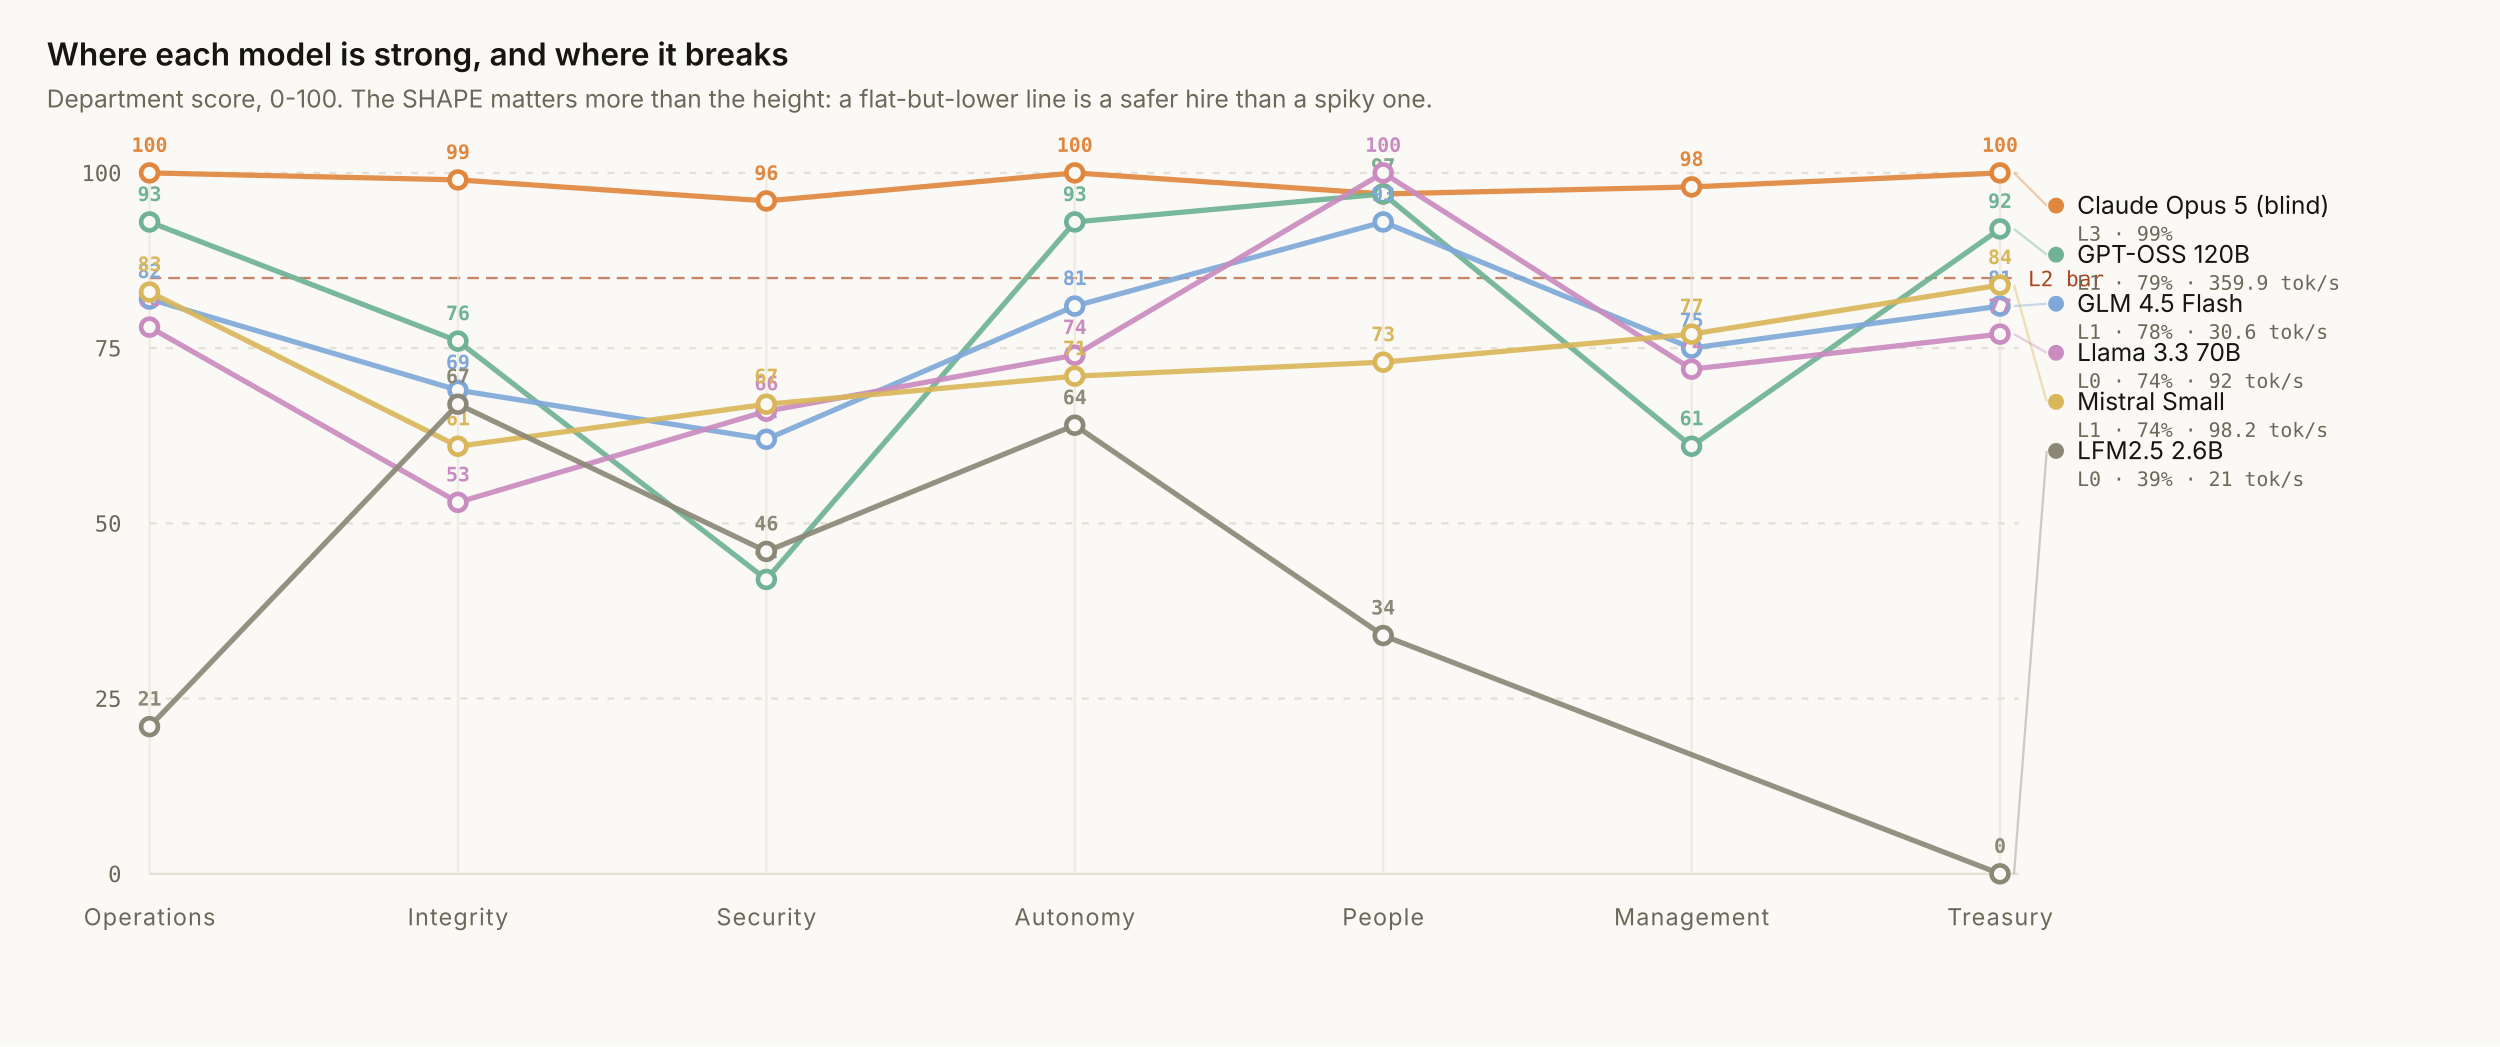
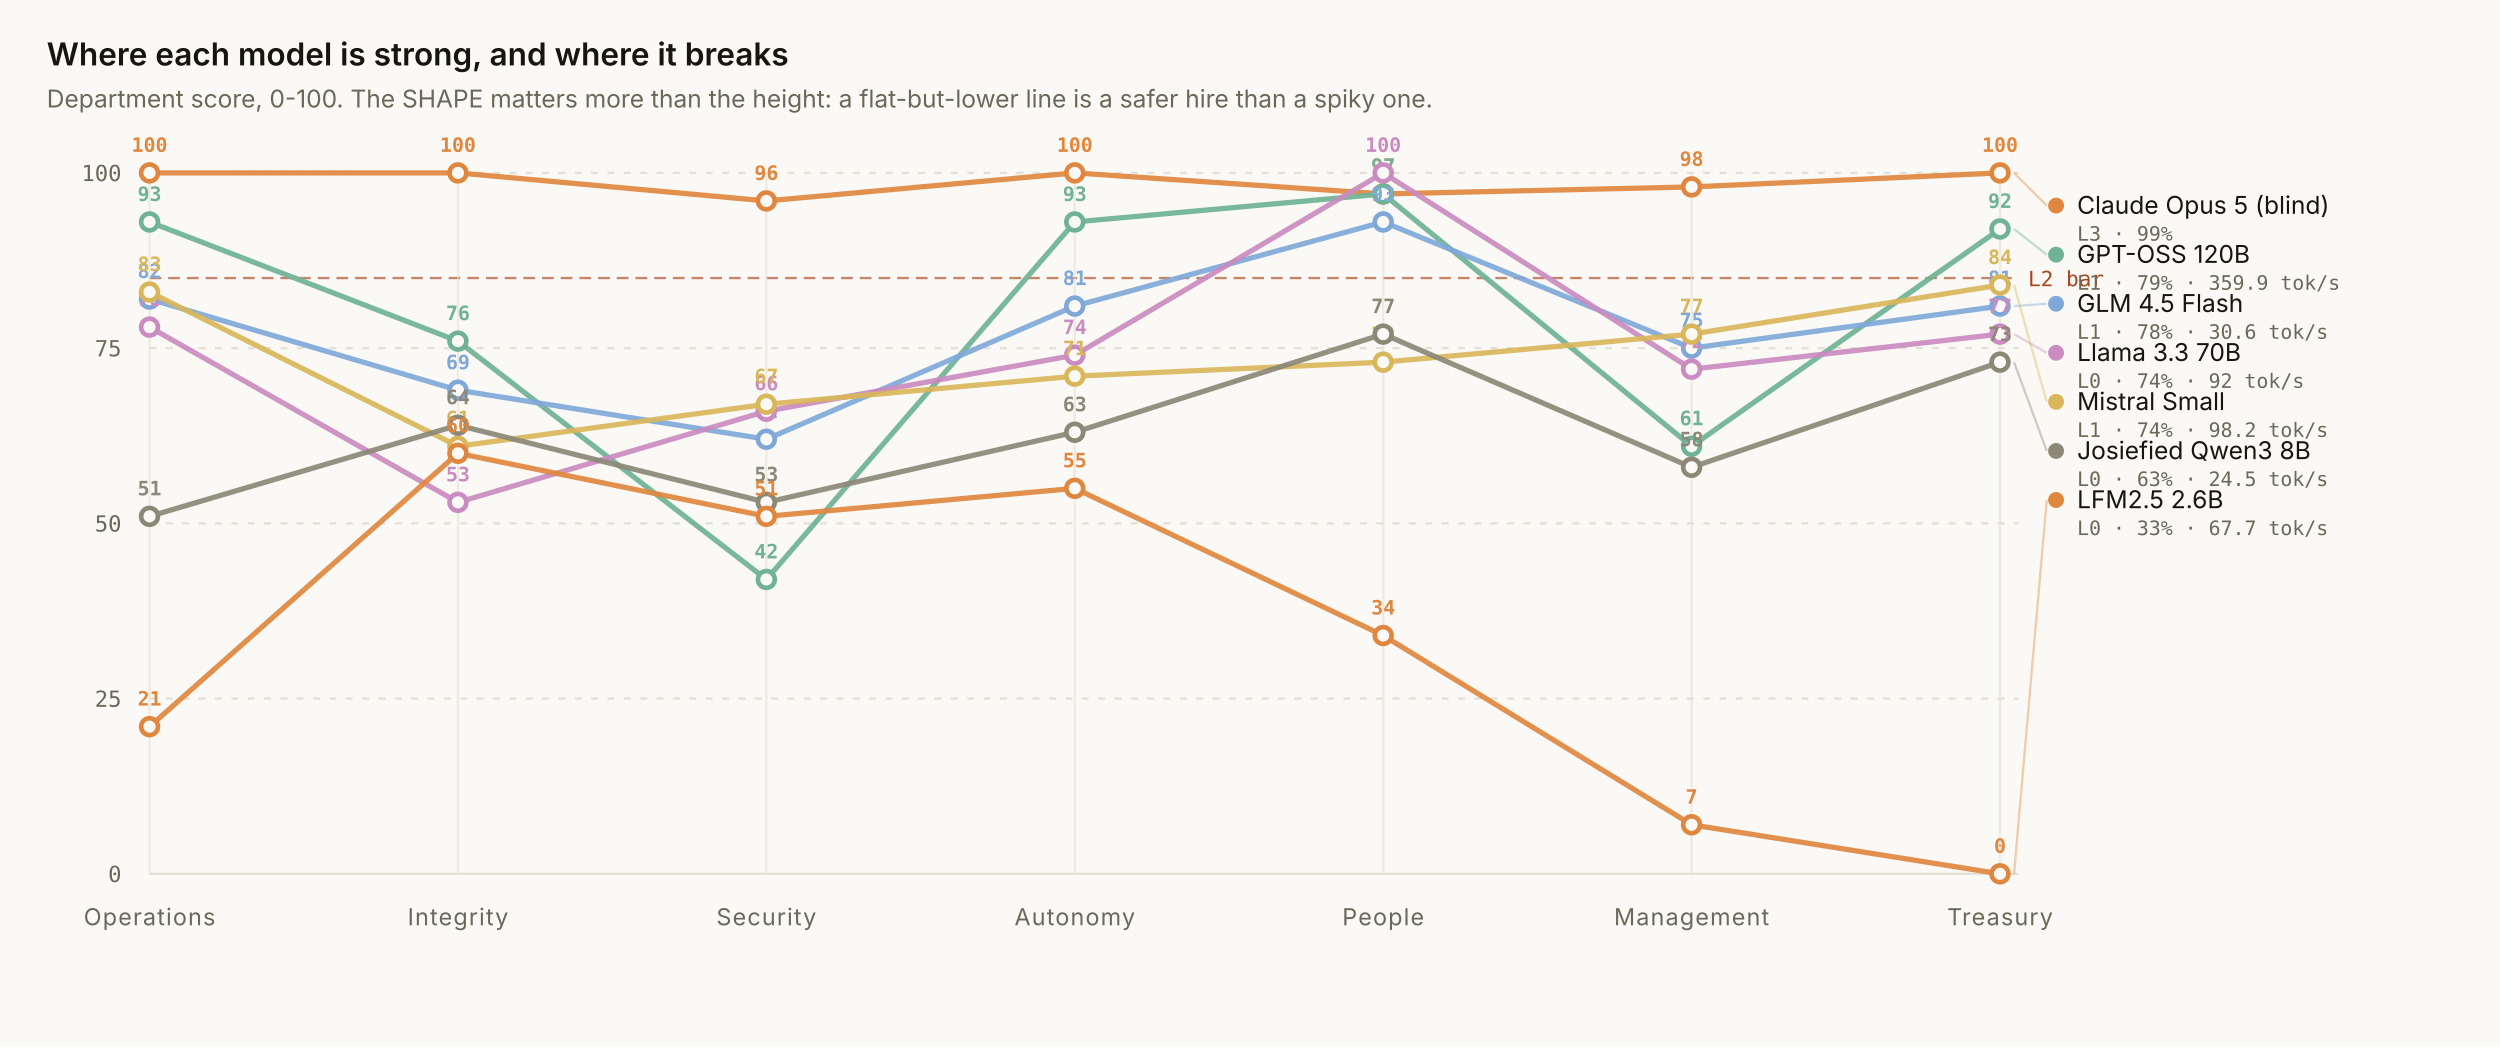
<svg xmlns="http://www.w3.org/2000/svg" width="1070" height="448" viewBox="0 0 1070 448" font-family="ui-sans-serif, -apple-system, 'Segoe UI', Inter, Helvetica, Arial, sans-serif">
  <rect width="1070" height="448" fill="#FAF9F5" />
  <text x="20" y="28" font-size="13.5" font-weight="600" fill="#16150F">Where each model is strong, and where it breaks</text>
  <text x="20" y="46" font-size="10.5" fill="#6B6759">Department score, 0-100. The SHAPE matters more than the height: a flat-but-lower line is a safer hire than a spiky one.</text>
  <line x1="64" y1="374" x2="864" y2="374" stroke="#E4E0D5" stroke-width="1" />
  <text x="52" y="377.5" font-size="9.5" text-anchor="end" fill="#6B6759" font-family="ui-monospace, 'SF Mono', 'Cascadia Mono', Menlo, Consolas, monospace">0</text>
  <line x1="64" y1="299" x2="864" y2="299" stroke="#E4E0D5" stroke-width="1" stroke-dasharray="3 4" />
  <text x="52" y="302.5" font-size="9.5" text-anchor="end" fill="#6B6759" font-family="ui-monospace, 'SF Mono', 'Cascadia Mono', Menlo, Consolas, monospace">25</text>
  <line x1="64" y1="224" x2="864" y2="224" stroke="#E4E0D5" stroke-width="1" stroke-dasharray="3 4" />
  <text x="52" y="227.5" font-size="9.5" text-anchor="end" fill="#6B6759" font-family="ui-monospace, 'SF Mono', 'Cascadia Mono', Menlo, Consolas, monospace">50</text>
  <line x1="64" y1="149" x2="864" y2="149" stroke="#E4E0D5" stroke-width="1" stroke-dasharray="3 4" />
  <text x="52" y="152.5" font-size="9.5" text-anchor="end" fill="#6B6759" font-family="ui-monospace, 'SF Mono', 'Cascadia Mono', Menlo, Consolas, monospace">75</text>
  <line x1="64" y1="74" x2="864" y2="74" stroke="#E4E0D5" stroke-width="1" stroke-dasharray="3 4" />
  <text x="52" y="77.5" font-size="9.5" text-anchor="end" fill="#6B6759" font-family="ui-monospace, 'SF Mono', 'Cascadia Mono', Menlo, Consolas, monospace">100</text>
  <line x1="64" y1="119" x2="864" y2="119" stroke="#A8461F" stroke-width="1" stroke-dasharray="5 3" opacity=".65" />
  <text x="868" y="122.5" font-size="9" fill="#A8461F" font-family="ui-monospace, 'SF Mono', 'Cascadia Mono', Menlo, Consolas, monospace">L2 bar</text>
  <text x="64" y="396" font-size="10" text-anchor="middle" fill="#6B6759" letter-spacing=".05em">Operations</text>
  <line x1="64" y1="74" x2="64" y2="374" stroke="#E4E0D5" stroke-width="1" opacity=".55" />
  <text x="196" y="396" font-size="10" text-anchor="middle" fill="#6B6759" letter-spacing=".05em">Integrity</text>
  <line x1="196" y1="74" x2="196" y2="374" stroke="#E4E0D5" stroke-width="1" opacity=".55" />
  <text x="328" y="396" font-size="10" text-anchor="middle" fill="#6B6759" letter-spacing=".05em">Security</text>
  <line x1="328" y1="74" x2="328" y2="374" stroke="#E4E0D5" stroke-width="1" opacity=".55" />
  <text x="460" y="396" font-size="10" text-anchor="middle" fill="#6B6759" letter-spacing=".05em">Autonomy</text>
  <line x1="460" y1="74" x2="460" y2="374" stroke="#E4E0D5" stroke-width="1" opacity=".55" />
  <text x="592" y="396" font-size="10" text-anchor="middle" fill="#6B6759" letter-spacing=".05em">People</text>
  <line x1="592" y1="74" x2="592" y2="374" stroke="#E4E0D5" stroke-width="1" opacity=".55" />
  <text x="724" y="396" font-size="10" text-anchor="middle" fill="#6B6759" letter-spacing=".05em">Management</text>
  <line x1="724" y1="74" x2="724" y2="374" stroke="#E4E0D5" stroke-width="1" opacity=".55" />
  <text x="856" y="396" font-size="10" text-anchor="middle" fill="#6B6759" letter-spacing=".05em">Treasury</text>
  <line x1="856" y1="74" x2="856" y2="374" stroke="#E4E0D5" stroke-width="1" opacity=".55" />
-   <polyline fill="none" stroke="#E0873F" stroke-width="2.25" stroke-linejoin="round" stroke-linecap="round" opacity=".92" points="64,74 196,77 328,86 460,74 592,83 724,80 856,74" />
+   <polyline fill="none" stroke="#E0873F" stroke-width="2.25" stroke-linejoin="round" stroke-linecap="round" opacity=".92" points="64,74 196,74 328,86 460,74 592,83 724,80 856,74" />
  <circle cx="64" cy="74" r="3.6" fill="#FAF9F5" stroke="#E0873F" stroke-width="2" />
  <text x="64" y="65" font-size="8.5" text-anchor="middle" fill="#E0873F" font-family="ui-monospace, 'SF Mono', 'Cascadia Mono', Menlo, Consolas, monospace" font-weight="600">100</text>
-   <circle cx="196" cy="77" r="3.6" fill="#FAF9F5" stroke="#E0873F" stroke-width="2" />
-   <text x="196" y="68" font-size="8.5" text-anchor="middle" fill="#E0873F" font-family="ui-monospace, 'SF Mono', 'Cascadia Mono', Menlo, Consolas, monospace" font-weight="600">99</text>
+   <circle cx="196" cy="74" r="3.6" fill="#FAF9F5" stroke="#E0873F" stroke-width="2" />
+   <text x="196" y="65" font-size="8.5" text-anchor="middle" fill="#E0873F" font-family="ui-monospace, 'SF Mono', 'Cascadia Mono', Menlo, Consolas, monospace" font-weight="600">100</text>
  <circle cx="328" cy="86" r="3.6" fill="#FAF9F5" stroke="#E0873F" stroke-width="2" />
  <text x="328" y="77" font-size="8.5" text-anchor="middle" fill="#E0873F" font-family="ui-monospace, 'SF Mono', 'Cascadia Mono', Menlo, Consolas, monospace" font-weight="600">96</text>
  <circle cx="460" cy="74" r="3.6" fill="#FAF9F5" stroke="#E0873F" stroke-width="2" />
  <text x="460" y="65" font-size="8.5" text-anchor="middle" fill="#E0873F" font-family="ui-monospace, 'SF Mono', 'Cascadia Mono', Menlo, Consolas, monospace" font-weight="600">100</text>
  <circle cx="592" cy="83" r="3.6" fill="#FAF9F5" stroke="#E0873F" stroke-width="2" />
  <text x="592" y="74" font-size="8.5" text-anchor="middle" fill="#E0873F" font-family="ui-monospace, 'SF Mono', 'Cascadia Mono', Menlo, Consolas, monospace" font-weight="600">97</text>
  <circle cx="724" cy="80" r="3.6" fill="#FAF9F5" stroke="#E0873F" stroke-width="2" />
  <text x="724" y="71" font-size="8.5" text-anchor="middle" fill="#E0873F" font-family="ui-monospace, 'SF Mono', 'Cascadia Mono', Menlo, Consolas, monospace" font-weight="600">98</text>
  <circle cx="856" cy="74" r="3.6" fill="#FAF9F5" stroke="#E0873F" stroke-width="2" />
  <text x="856" y="65" font-size="8.5" text-anchor="middle" fill="#E0873F" font-family="ui-monospace, 'SF Mono', 'Cascadia Mono', Menlo, Consolas, monospace" font-weight="600">100</text>
  <line x1="862" y1="74" x2="876" y2="88" stroke="#E0873F" stroke-width="1" opacity=".4" />
  <circle cx="880" cy="88" r="3.4" fill="#E0873F" />
  <text x="889" y="91.5" font-size="10.5" fill="#16150F">Claude Opus 5 (blind)</text>
  <text x="889" y="103" font-size="8.5" fill="#6B6759" font-family="ui-monospace, 'SF Mono', 'Cascadia Mono', Menlo, Consolas, monospace">L3 · 99%</text>
  <polyline fill="none" stroke="#6FB295" stroke-width="2.25" stroke-linejoin="round" stroke-linecap="round" opacity=".92" points="64,95 196,146 328,248 460,95 592,83 724,191 856,98" />
  <circle cx="64" cy="95" r="3.6" fill="#FAF9F5" stroke="#6FB295" stroke-width="2" />
  <text x="64" y="86" font-size="8.5" text-anchor="middle" fill="#6FB295" font-family="ui-monospace, 'SF Mono', 'Cascadia Mono', Menlo, Consolas, monospace" font-weight="600">93</text>
  <circle cx="196" cy="146" r="3.6" fill="#FAF9F5" stroke="#6FB295" stroke-width="2" />
  <text x="196" y="137" font-size="8.5" text-anchor="middle" fill="#6FB295" font-family="ui-monospace, 'SF Mono', 'Cascadia Mono', Menlo, Consolas, monospace" font-weight="600">76</text>
  <circle cx="328" cy="248" r="3.6" fill="#FAF9F5" stroke="#6FB295" stroke-width="2" />
  <text x="328" y="239" font-size="8.5" text-anchor="middle" fill="#6FB295" font-family="ui-monospace, 'SF Mono', 'Cascadia Mono', Menlo, Consolas, monospace" font-weight="600">42</text>
  <circle cx="460" cy="95" r="3.6" fill="#FAF9F5" stroke="#6FB295" stroke-width="2" />
  <text x="460" y="86" font-size="8.5" text-anchor="middle" fill="#6FB295" font-family="ui-monospace, 'SF Mono', 'Cascadia Mono', Menlo, Consolas, monospace" font-weight="600">93</text>
  <circle cx="592" cy="83" r="3.6" fill="#FAF9F5" stroke="#6FB295" stroke-width="2" />
  <text x="592" y="74" font-size="8.5" text-anchor="middle" fill="#6FB295" font-family="ui-monospace, 'SF Mono', 'Cascadia Mono', Menlo, Consolas, monospace" font-weight="600">97</text>
  <circle cx="724" cy="191" r="3.6" fill="#FAF9F5" stroke="#6FB295" stroke-width="2" />
  <text x="724" y="182" font-size="8.5" text-anchor="middle" fill="#6FB295" font-family="ui-monospace, 'SF Mono', 'Cascadia Mono', Menlo, Consolas, monospace" font-weight="600">61</text>
  <circle cx="856" cy="98" r="3.6" fill="#FAF9F5" stroke="#6FB295" stroke-width="2" />
  <text x="856" y="89" font-size="8.5" text-anchor="middle" fill="#6FB295" font-family="ui-monospace, 'SF Mono', 'Cascadia Mono', Menlo, Consolas, monospace" font-weight="600">92</text>
  <line x1="862" y1="98" x2="876" y2="109" stroke="#6FB295" stroke-width="1" opacity=".4" />
  <circle cx="880" cy="109" r="3.4" fill="#6FB295" />
  <text x="889" y="112.5" font-size="10.5" fill="#16150F">GPT-OSS 120B</text>
  <text x="889" y="124" font-size="8.5" fill="#6B6759" font-family="ui-monospace, 'SF Mono', 'Cascadia Mono', Menlo, Consolas, monospace">L1 · 79% · 359.9 tok/s</text>
  <polyline fill="none" stroke="#7FA8D9" stroke-width="2.25" stroke-linejoin="round" stroke-linecap="round" opacity=".92" points="64,128 196,167 328,188 460,131 592,95 724,149 856,131" />
  <circle cx="64" cy="128" r="3.6" fill="#FAF9F5" stroke="#7FA8D9" stroke-width="2" />
  <text x="64" y="119" font-size="8.5" text-anchor="middle" fill="#7FA8D9" font-family="ui-monospace, 'SF Mono', 'Cascadia Mono', Menlo, Consolas, monospace" font-weight="600">82</text>
  <circle cx="196" cy="167" r="3.6" fill="#FAF9F5" stroke="#7FA8D9" stroke-width="2" />
  <text x="196" y="158" font-size="8.5" text-anchor="middle" fill="#7FA8D9" font-family="ui-monospace, 'SF Mono', 'Cascadia Mono', Menlo, Consolas, monospace" font-weight="600">69</text>
  <circle cx="328" cy="188" r="3.6" fill="#FAF9F5" stroke="#7FA8D9" stroke-width="2" />
  <text x="328" y="179" font-size="8.5" text-anchor="middle" fill="#7FA8D9" font-family="ui-monospace, 'SF Mono', 'Cascadia Mono', Menlo, Consolas, monospace" font-weight="600">62</text>
  <circle cx="460" cy="131" r="3.6" fill="#FAF9F5" stroke="#7FA8D9" stroke-width="2" />
  <text x="460" y="122" font-size="8.5" text-anchor="middle" fill="#7FA8D9" font-family="ui-monospace, 'SF Mono', 'Cascadia Mono', Menlo, Consolas, monospace" font-weight="600">81</text>
  <circle cx="592" cy="95" r="3.6" fill="#FAF9F5" stroke="#7FA8D9" stroke-width="2" />
  <text x="592" y="86" font-size="8.5" text-anchor="middle" fill="#7FA8D9" font-family="ui-monospace, 'SF Mono', 'Cascadia Mono', Menlo, Consolas, monospace" font-weight="600">93</text>
  <circle cx="724" cy="149" r="3.6" fill="#FAF9F5" stroke="#7FA8D9" stroke-width="2" />
  <text x="724" y="140" font-size="8.5" text-anchor="middle" fill="#7FA8D9" font-family="ui-monospace, 'SF Mono', 'Cascadia Mono', Menlo, Consolas, monospace" font-weight="600">75</text>
  <circle cx="856" cy="131" r="3.6" fill="#FAF9F5" stroke="#7FA8D9" stroke-width="2" />
  <text x="856" y="122" font-size="8.5" text-anchor="middle" fill="#7FA8D9" font-family="ui-monospace, 'SF Mono', 'Cascadia Mono', Menlo, Consolas, monospace" font-weight="600">81</text>
  <line x1="862" y1="131" x2="876" y2="130" stroke="#7FA8D9" stroke-width="1" opacity=".4" />
  <circle cx="880" cy="130" r="3.4" fill="#7FA8D9" />
  <text x="889" y="133.5" font-size="10.5" fill="#16150F">GLM 4.5 Flash</text>
  <text x="889" y="145" font-size="8.5" fill="#6B6759" font-family="ui-monospace, 'SF Mono', 'Cascadia Mono', Menlo, Consolas, monospace">L1 · 78% · 30.6 tok/s</text>
  <polyline fill="none" stroke="#C98BC0" stroke-width="2.25" stroke-linejoin="round" stroke-linecap="round" opacity=".92" points="64,140 196,215 328,176 460,152 592,74 724,158 856,143" />
  <circle cx="64" cy="140" r="3.6" fill="#FAF9F5" stroke="#C98BC0" stroke-width="2" />
  <text x="64" y="131" font-size="8.5" text-anchor="middle" fill="#C98BC0" font-family="ui-monospace, 'SF Mono', 'Cascadia Mono', Menlo, Consolas, monospace" font-weight="600">78</text>
  <circle cx="196" cy="215" r="3.6" fill="#FAF9F5" stroke="#C98BC0" stroke-width="2" />
  <text x="196" y="206" font-size="8.5" text-anchor="middle" fill="#C98BC0" font-family="ui-monospace, 'SF Mono', 'Cascadia Mono', Menlo, Consolas, monospace" font-weight="600">53</text>
  <circle cx="328" cy="176" r="3.6" fill="#FAF9F5" stroke="#C98BC0" stroke-width="2" />
  <text x="328" y="167" font-size="8.5" text-anchor="middle" fill="#C98BC0" font-family="ui-monospace, 'SF Mono', 'Cascadia Mono', Menlo, Consolas, monospace" font-weight="600">66</text>
  <circle cx="460" cy="152" r="3.6" fill="#FAF9F5" stroke="#C98BC0" stroke-width="2" />
  <text x="460" y="143" font-size="8.5" text-anchor="middle" fill="#C98BC0" font-family="ui-monospace, 'SF Mono', 'Cascadia Mono', Menlo, Consolas, monospace" font-weight="600">74</text>
  <circle cx="592" cy="74" r="3.6" fill="#FAF9F5" stroke="#C98BC0" stroke-width="2" />
  <text x="592" y="65" font-size="8.5" text-anchor="middle" fill="#C98BC0" font-family="ui-monospace, 'SF Mono', 'Cascadia Mono', Menlo, Consolas, monospace" font-weight="600">100</text>
  <circle cx="724" cy="158" r="3.6" fill="#FAF9F5" stroke="#C98BC0" stroke-width="2" />
  <text x="724" y="149" font-size="8.5" text-anchor="middle" fill="#C98BC0" font-family="ui-monospace, 'SF Mono', 'Cascadia Mono', Menlo, Consolas, monospace" font-weight="600">72</text>
  <circle cx="856" cy="143" r="3.6" fill="#FAF9F5" stroke="#C98BC0" stroke-width="2" />
  <text x="856" y="134" font-size="8.5" text-anchor="middle" fill="#C98BC0" font-family="ui-monospace, 'SF Mono', 'Cascadia Mono', Menlo, Consolas, monospace" font-weight="600">77</text>
  <line x1="862" y1="143" x2="876" y2="151" stroke="#C98BC0" stroke-width="1" opacity=".4" />
  <circle cx="880" cy="151" r="3.4" fill="#C98BC0" />
  <text x="889" y="154.5" font-size="10.5" fill="#16150F">Llama 3.3 70B</text>
  <text x="889" y="166" font-size="8.5" fill="#6B6759" font-family="ui-monospace, 'SF Mono', 'Cascadia Mono', Menlo, Consolas, monospace">L0 · 74% · 92 tok/s</text>
  <polyline fill="none" stroke="#D9B65A" stroke-width="2.25" stroke-linejoin="round" stroke-linecap="round" opacity=".92" points="64,125 196,191 328,173 460,161 592,155 724,143 856,122" />
  <circle cx="64" cy="125" r="3.6" fill="#FAF9F5" stroke="#D9B65A" stroke-width="2" />
  <text x="64" y="116" font-size="8.5" text-anchor="middle" fill="#D9B65A" font-family="ui-monospace, 'SF Mono', 'Cascadia Mono', Menlo, Consolas, monospace" font-weight="600">83</text>
  <circle cx="196" cy="191" r="3.6" fill="#FAF9F5" stroke="#D9B65A" stroke-width="2" />
  <text x="196" y="182" font-size="8.5" text-anchor="middle" fill="#D9B65A" font-family="ui-monospace, 'SF Mono', 'Cascadia Mono', Menlo, Consolas, monospace" font-weight="600">61</text>
  <circle cx="328" cy="173" r="3.6" fill="#FAF9F5" stroke="#D9B65A" stroke-width="2" />
  <text x="328" y="164" font-size="8.5" text-anchor="middle" fill="#D9B65A" font-family="ui-monospace, 'SF Mono', 'Cascadia Mono', Menlo, Consolas, monospace" font-weight="600">67</text>
  <circle cx="460" cy="161" r="3.6" fill="#FAF9F5" stroke="#D9B65A" stroke-width="2" />
  <text x="460" y="152" font-size="8.5" text-anchor="middle" fill="#D9B65A" font-family="ui-monospace, 'SF Mono', 'Cascadia Mono', Menlo, Consolas, monospace" font-weight="600">71</text>
  <circle cx="592" cy="155" r="3.6" fill="#FAF9F5" stroke="#D9B65A" stroke-width="2" />
  <text x="592" y="146" font-size="8.5" text-anchor="middle" fill="#D9B65A" font-family="ui-monospace, 'SF Mono', 'Cascadia Mono', Menlo, Consolas, monospace" font-weight="600">73</text>
  <circle cx="724" cy="143" r="3.6" fill="#FAF9F5" stroke="#D9B65A" stroke-width="2" />
  <text x="724" y="134" font-size="8.5" text-anchor="middle" fill="#D9B65A" font-family="ui-monospace, 'SF Mono', 'Cascadia Mono', Menlo, Consolas, monospace" font-weight="600">77</text>
  <circle cx="856" cy="122" r="3.6" fill="#FAF9F5" stroke="#D9B65A" stroke-width="2" />
  <text x="856" y="113" font-size="8.5" text-anchor="middle" fill="#D9B65A" font-family="ui-monospace, 'SF Mono', 'Cascadia Mono', Menlo, Consolas, monospace" font-weight="600">84</text>
  <line x1="862" y1="122" x2="876" y2="172" stroke="#D9B65A" stroke-width="1" opacity=".4" />
  <circle cx="880" cy="172" r="3.4" fill="#D9B65A" />
  <text x="889" y="175.5" font-size="10.5" fill="#16150F">Mistral Small</text>
  <text x="889" y="187" font-size="8.5" fill="#6B6759" font-family="ui-monospace, 'SF Mono', 'Cascadia Mono', Menlo, Consolas, monospace">L1 · 74% · 98.2 tok/s</text>
-   <polyline fill="none" stroke="#8C8878" stroke-width="2.25" stroke-linejoin="round" stroke-linecap="round" opacity=".92" points="64,311 196,173 328,236 460,182 592,272 856,374" />
-   <circle cx="64" cy="311" r="3.6" fill="#FAF9F5" stroke="#8C8878" stroke-width="2" />
-   <text x="64" y="302" font-size="8.5" text-anchor="middle" fill="#8C8878" font-family="ui-monospace, 'SF Mono', 'Cascadia Mono', Menlo, Consolas, monospace" font-weight="600">21</text>
-   <circle cx="196" cy="173" r="3.6" fill="#FAF9F5" stroke="#8C8878" stroke-width="2" />
-   <text x="196" y="164" font-size="8.5" text-anchor="middle" fill="#8C8878" font-family="ui-monospace, 'SF Mono', 'Cascadia Mono', Menlo, Consolas, monospace" font-weight="600">67</text>
-   <circle cx="328" cy="236" r="3.6" fill="#FAF9F5" stroke="#8C8878" stroke-width="2" />
-   <text x="328" y="227" font-size="8.5" text-anchor="middle" fill="#8C8878" font-family="ui-monospace, 'SF Mono', 'Cascadia Mono', Menlo, Consolas, monospace" font-weight="600">46</text>
-   <circle cx="460" cy="182" r="3.6" fill="#FAF9F5" stroke="#8C8878" stroke-width="2" />
-   <text x="460" y="173" font-size="8.5" text-anchor="middle" fill="#8C8878" font-family="ui-monospace, 'SF Mono', 'Cascadia Mono', Menlo, Consolas, monospace" font-weight="600">64</text>
-   <circle cx="592" cy="272" r="3.6" fill="#FAF9F5" stroke="#8C8878" stroke-width="2" />
-   <text x="592" y="263" font-size="8.5" text-anchor="middle" fill="#8C8878" font-family="ui-monospace, 'SF Mono', 'Cascadia Mono', Menlo, Consolas, monospace" font-weight="600">34</text>
-   <circle cx="856" cy="374" r="3.6" fill="#FAF9F5" stroke="#8C8878" stroke-width="2" />
-   <text x="856" y="365" font-size="8.5" text-anchor="middle" fill="#8C8878" font-family="ui-monospace, 'SF Mono', 'Cascadia Mono', Menlo, Consolas, monospace" font-weight="600">0</text>
-   <line x1="862" y1="374" x2="876" y2="193" stroke="#8C8878" stroke-width="1" opacity=".4" />
+   <polyline fill="none" stroke="#8C8878" stroke-width="2.25" stroke-linejoin="round" stroke-linecap="round" opacity=".92" points="64,221 196,182 328,215 460,185 592,143 724,200 856,155" />
+   <circle cx="64" cy="221" r="3.6" fill="#FAF9F5" stroke="#8C8878" stroke-width="2" />
+   <text x="64" y="212" font-size="8.5" text-anchor="middle" fill="#8C8878" font-family="ui-monospace, 'SF Mono', 'Cascadia Mono', Menlo, Consolas, monospace" font-weight="600">51</text>
+   <circle cx="196" cy="182" r="3.6" fill="#FAF9F5" stroke="#8C8878" stroke-width="2" />
+   <text x="196" y="173" font-size="8.5" text-anchor="middle" fill="#8C8878" font-family="ui-monospace, 'SF Mono', 'Cascadia Mono', Menlo, Consolas, monospace" font-weight="600">64</text>
+   <circle cx="328" cy="215" r="3.6" fill="#FAF9F5" stroke="#8C8878" stroke-width="2" />
+   <text x="328" y="206" font-size="8.5" text-anchor="middle" fill="#8C8878" font-family="ui-monospace, 'SF Mono', 'Cascadia Mono', Menlo, Consolas, monospace" font-weight="600">53</text>
+   <circle cx="460" cy="185" r="3.6" fill="#FAF9F5" stroke="#8C8878" stroke-width="2" />
+   <text x="460" y="176" font-size="8.5" text-anchor="middle" fill="#8C8878" font-family="ui-monospace, 'SF Mono', 'Cascadia Mono', Menlo, Consolas, monospace" font-weight="600">63</text>
+   <circle cx="592" cy="143" r="3.6" fill="#FAF9F5" stroke="#8C8878" stroke-width="2" />
+   <text x="592" y="134" font-size="8.5" text-anchor="middle" fill="#8C8878" font-family="ui-monospace, 'SF Mono', 'Cascadia Mono', Menlo, Consolas, monospace" font-weight="600">77</text>
+   <circle cx="724" cy="200" r="3.6" fill="#FAF9F5" stroke="#8C8878" stroke-width="2" />
+   <text x="724" y="191" font-size="8.5" text-anchor="middle" fill="#8C8878" font-family="ui-monospace, 'SF Mono', 'Cascadia Mono', Menlo, Consolas, monospace" font-weight="600">58</text>
+   <circle cx="856" cy="155" r="3.6" fill="#FAF9F5" stroke="#8C8878" stroke-width="2" />
+   <text x="856" y="146" font-size="8.5" text-anchor="middle" fill="#8C8878" font-family="ui-monospace, 'SF Mono', 'Cascadia Mono', Menlo, Consolas, monospace" font-weight="600">73</text>
+   <line x1="862" y1="155" x2="876" y2="193" stroke="#8C8878" stroke-width="1" opacity=".4" />
  <circle cx="880" cy="193" r="3.4" fill="#8C8878" />
-   <text x="889" y="196.5" font-size="10.5" fill="#16150F">LFM2.5 2.6B</text>
-   <text x="889" y="208" font-size="8.5" fill="#6B6759" font-family="ui-monospace, 'SF Mono', 'Cascadia Mono', Menlo, Consolas, monospace">L0 · 39% · 21 tok/s</text>
+   <text x="889" y="196.5" font-size="10.5" fill="#16150F">Josiefied Qwen3 8B</text>
+   <text x="889" y="208" font-size="8.5" fill="#6B6759" font-family="ui-monospace, 'SF Mono', 'Cascadia Mono', Menlo, Consolas, monospace">L0 · 63% · 24.5 tok/s</text>
+   <polyline fill="none" stroke="#E0873F" stroke-width="2.25" stroke-linejoin="round" stroke-linecap="round" opacity=".92" points="64,311 196,194 328,221 460,209 592,272 724,353 856,374" />
+   <circle cx="64" cy="311" r="3.6" fill="#FAF9F5" stroke="#E0873F" stroke-width="2" />
+   <text x="64" y="302" font-size="8.5" text-anchor="middle" fill="#E0873F" font-family="ui-monospace, 'SF Mono', 'Cascadia Mono', Menlo, Consolas, monospace" font-weight="600">21</text>
+   <circle cx="196" cy="194" r="3.6" fill="#FAF9F5" stroke="#E0873F" stroke-width="2" />
+   <text x="196" y="185" font-size="8.5" text-anchor="middle" fill="#E0873F" font-family="ui-monospace, 'SF Mono', 'Cascadia Mono', Menlo, Consolas, monospace" font-weight="600">60</text>
+   <circle cx="328" cy="221" r="3.6" fill="#FAF9F5" stroke="#E0873F" stroke-width="2" />
+   <text x="328" y="212" font-size="8.5" text-anchor="middle" fill="#E0873F" font-family="ui-monospace, 'SF Mono', 'Cascadia Mono', Menlo, Consolas, monospace" font-weight="600">51</text>
+   <circle cx="460" cy="209" r="3.6" fill="#FAF9F5" stroke="#E0873F" stroke-width="2" />
+   <text x="460" y="200" font-size="8.5" text-anchor="middle" fill="#E0873F" font-family="ui-monospace, 'SF Mono', 'Cascadia Mono', Menlo, Consolas, monospace" font-weight="600">55</text>
+   <circle cx="592" cy="272" r="3.6" fill="#FAF9F5" stroke="#E0873F" stroke-width="2" />
+   <text x="592" y="263" font-size="8.5" text-anchor="middle" fill="#E0873F" font-family="ui-monospace, 'SF Mono', 'Cascadia Mono', Menlo, Consolas, monospace" font-weight="600">34</text>
+   <circle cx="724" cy="353" r="3.6" fill="#FAF9F5" stroke="#E0873F" stroke-width="2" />
+   <text x="724" y="344" font-size="8.5" text-anchor="middle" fill="#E0873F" font-family="ui-monospace, 'SF Mono', 'Cascadia Mono', Menlo, Consolas, monospace" font-weight="600">7</text>
+   <circle cx="856" cy="374" r="3.6" fill="#FAF9F5" stroke="#E0873F" stroke-width="2" />
+   <text x="856" y="365" font-size="8.5" text-anchor="middle" fill="#E0873F" font-family="ui-monospace, 'SF Mono', 'Cascadia Mono', Menlo, Consolas, monospace" font-weight="600">0</text>
+   <line x1="862" y1="374" x2="876" y2="214" stroke="#E0873F" stroke-width="1" opacity=".4" />
+   <circle cx="880" cy="214" r="3.4" fill="#E0873F" />
+   <text x="889" y="217.5" font-size="10.5" fill="#16150F">LFM2.5 2.6B</text>
+   <text x="889" y="229" font-size="8.5" fill="#6B6759" font-family="ui-monospace, 'SF Mono', 'Cascadia Mono', Menlo, Consolas, monospace">L0 · 33% · 67.7 tok/s</text>
</svg>
